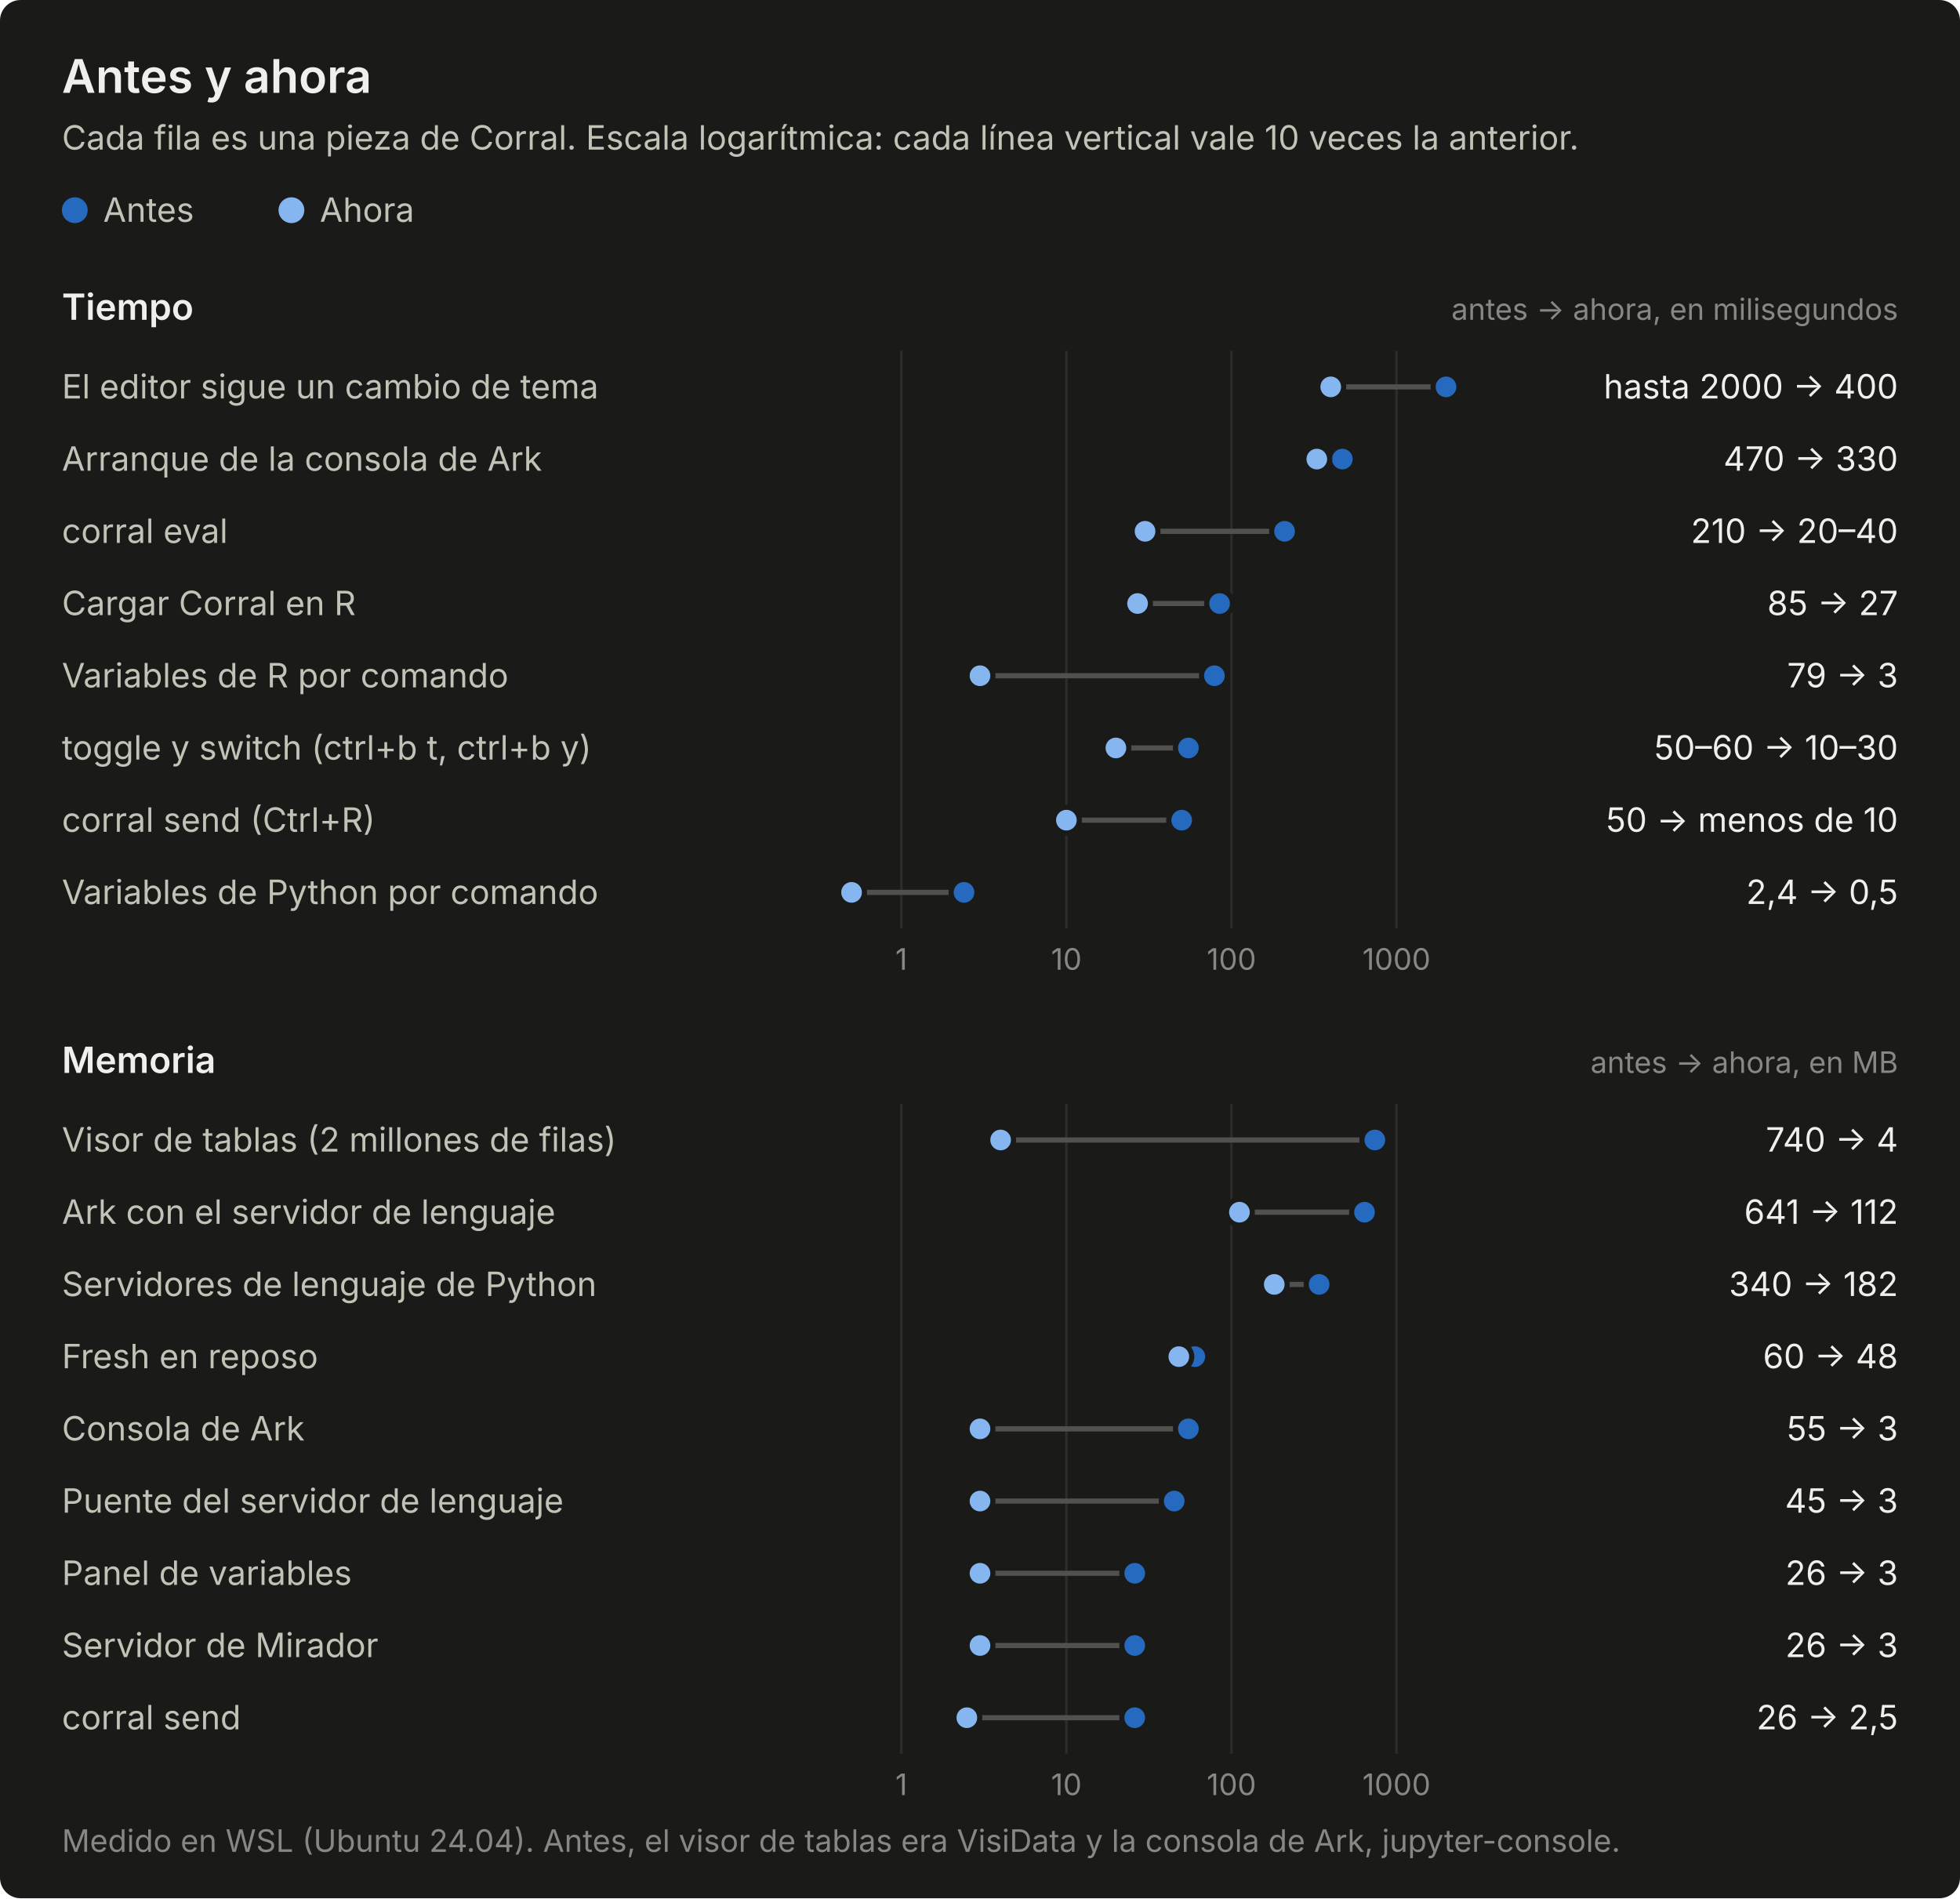
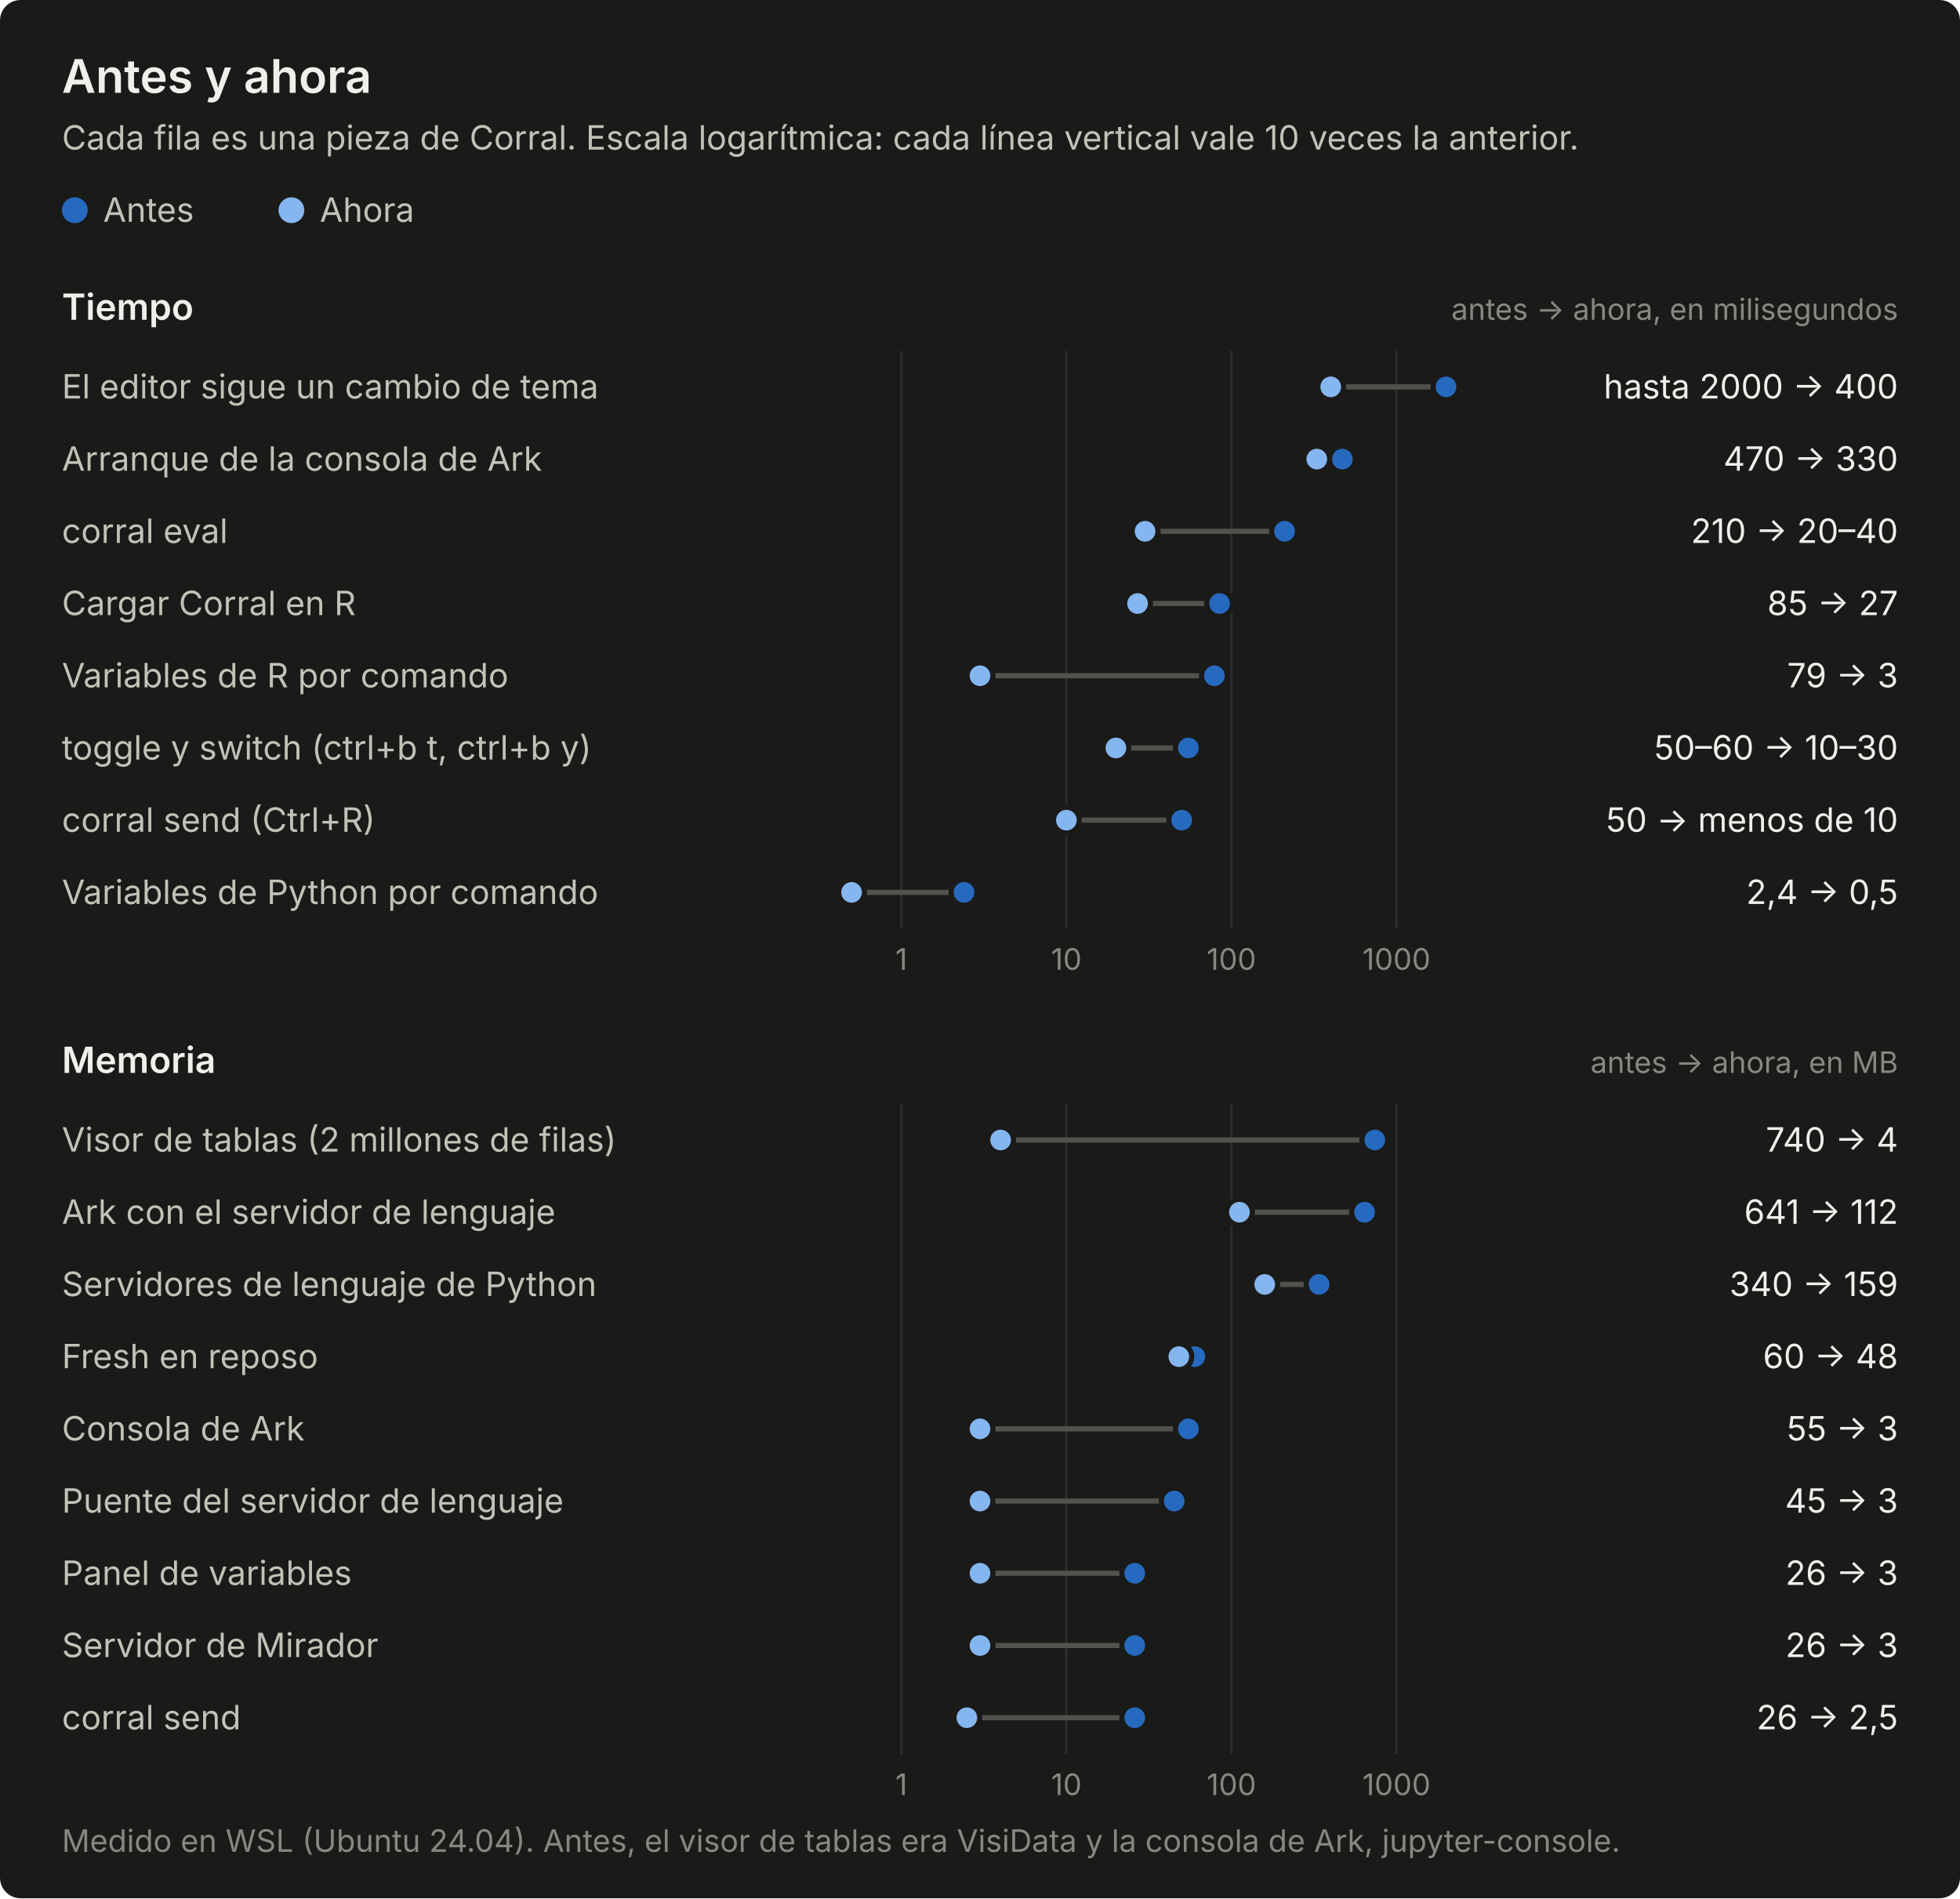
<svg xmlns="http://www.w3.org/2000/svg" viewBox="0 0 760 736" width="760" height="736" role="img" font-family="system-ui, -apple-system, &quot;Segoe UI&quot;, sans-serif">
  <rect width="760" height="736" rx="8" fill="#1a1a19" />
  <text x="24.0" y="36.0" font-size="18" font-weight="600" fill="#f0efec" text-anchor="start">Antes y ahora</text>
  <text x="24.0" y="58.0" font-size="13" font-weight="400" fill="#c3c2b7" text-anchor="start">Cada fila es una pieza de Corral. Escala logarítmica: cada línea vertical vale 10 veces la anterior.</text>
  <circle cx="29" cy="81.5" r="5" fill="#256abf" />
  <text x="40.0" y="86.0" font-size="13" font-weight="400" fill="#c3c2b7" text-anchor="start">Antes</text>
  <circle cx="113" cy="81.5" r="5" fill="#86b6ef" />
  <text x="124.0" y="86.0" font-size="13" font-weight="400" fill="#c3c2b7" text-anchor="start">Ahora</text>
  <text x="24.0" y="124.0" font-size="14" font-weight="600" fill="#f0efec" text-anchor="start">Tiempo</text>
  <text x="736.0" y="124.0" font-size="11.5" font-weight="400" fill="#898781" text-anchor="end">antes → ahora, en milisegundos</text>
  <line x1="349.5" y1="136" x2="349.5" y2="360" stroke="#2c2c2a" stroke-width="1" />
  <text x="349.5" y="376.0" font-size="11.5" font-weight="400" fill="#898781" text-anchor="middle" style="font-variant-numeric: tabular-nums">1</text>
  <line x1="413.5" y1="136" x2="413.5" y2="360" stroke="#2c2c2a" stroke-width="1" />
  <text x="413.5" y="376.0" font-size="11.5" font-weight="400" fill="#898781" text-anchor="middle" style="font-variant-numeric: tabular-nums">10</text>
  <line x1="477.5" y1="136" x2="477.5" y2="360" stroke="#2c2c2a" stroke-width="1" />
  <text x="477.5" y="376.0" font-size="11.5" font-weight="400" fill="#898781" text-anchor="middle" style="font-variant-numeric: tabular-nums">100</text>
  <line x1="541.5" y1="136" x2="541.5" y2="360" stroke="#2c2c2a" stroke-width="1" />
  <text x="541.5" y="376.0" font-size="11.5" font-weight="400" fill="#898781" text-anchor="middle" style="font-variant-numeric: tabular-nums">1000</text>
  <text x="24.0" y="154.5" font-size="13" font-weight="400" fill="#c3c2b7" text-anchor="start">El editor sigue un cambio de tema</text>
  <line x1="516.0" y1="150" x2="560.7" y2="150" stroke="#52514e" stroke-width="2" stroke-linecap="round" />
  <circle cx="560.7" cy="150" r="5" fill="#256abf" stroke="#1a1a19" stroke-width="2" />
  <circle cx="516.0" cy="150" r="5" fill="#86b6ef" stroke="#1a1a19" stroke-width="2" />
  <text x="736.0" y="154.5" font-size="13" font-weight="400" fill="#f0efec" text-anchor="end" style="font-variant-numeric: tabular-nums">hasta 2000 → 400</text>
  <text x="24.0" y="182.5" font-size="13" font-weight="400" fill="#c3c2b7" text-anchor="start">Arranque de la consola de Ark</text>
  <line x1="510.6" y1="178" x2="520.5" y2="178" stroke="#52514e" stroke-width="2" stroke-linecap="round" />
  <circle cx="520.5" cy="178" r="5" fill="#256abf" stroke="#1a1a19" stroke-width="2" />
  <circle cx="510.6" cy="178" r="5" fill="#86b6ef" stroke="#1a1a19" stroke-width="2" />
  <text x="736.0" y="182.5" font-size="13" font-weight="400" fill="#f0efec" text-anchor="end" style="font-variant-numeric: tabular-nums">470 → 330</text>
  <text x="24.0" y="210.5" font-size="13" font-weight="400" fill="#c3c2b7" text-anchor="start">corral eval</text>
  <line x1="444.0" y1="206" x2="498.1" y2="206" stroke="#52514e" stroke-width="2" stroke-linecap="round" />
  <circle cx="498.1" cy="206" r="5" fill="#256abf" stroke="#1a1a19" stroke-width="2" />
  <circle cx="444.0" cy="206" r="5" fill="#86b6ef" stroke="#1a1a19" stroke-width="2" />
  <text x="736.0" y="210.5" font-size="13" font-weight="400" fill="#f0efec" text-anchor="end" style="font-variant-numeric: tabular-nums">210 → 20–40</text>
  <text x="24.0" y="238.5" font-size="13" font-weight="400" fill="#c3c2b7" text-anchor="start">Cargar Corral en R</text>
  <line x1="441.1" y1="234" x2="472.9" y2="234" stroke="#52514e" stroke-width="2" stroke-linecap="round" />
  <circle cx="472.9" cy="234" r="5" fill="#256abf" stroke="#1a1a19" stroke-width="2" />
  <circle cx="441.1" cy="234" r="5" fill="#86b6ef" stroke="#1a1a19" stroke-width="2" />
  <text x="736.0" y="238.5" font-size="13" font-weight="400" fill="#f0efec" text-anchor="end" style="font-variant-numeric: tabular-nums">85 → 27</text>
  <text x="24.0" y="266.5" font-size="13" font-weight="400" fill="#c3c2b7" text-anchor="start">Variables de R por comando</text>
  <line x1="380.0" y1="262" x2="470.9" y2="262" stroke="#52514e" stroke-width="2" stroke-linecap="round" />
  <circle cx="470.9" cy="262" r="5" fill="#256abf" stroke="#1a1a19" stroke-width="2" />
  <circle cx="380.0" cy="262" r="5" fill="#86b6ef" stroke="#1a1a19" stroke-width="2" />
  <text x="736.0" y="266.5" font-size="13" font-weight="400" fill="#f0efec" text-anchor="end" style="font-variant-numeric: tabular-nums">79 → 3</text>
  <text x="24.0" y="294.5" font-size="13" font-weight="400" fill="#c3c2b7" text-anchor="start">toggle y switch (ctrl+b t, ctrl+b y)</text>
  <line x1="432.7" y1="290" x2="460.8" y2="290" stroke="#52514e" stroke-width="2" stroke-linecap="round" />
  <circle cx="460.8" cy="290" r="5" fill="#256abf" stroke="#1a1a19" stroke-width="2" />
  <circle cx="432.7" cy="290" r="5" fill="#86b6ef" stroke="#1a1a19" stroke-width="2" />
  <text x="736.0" y="294.5" font-size="13" font-weight="400" fill="#f0efec" text-anchor="end" style="font-variant-numeric: tabular-nums">50–60 → 10–30</text>
  <text x="24.0" y="322.5" font-size="13" font-weight="400" fill="#c3c2b7" text-anchor="start">corral send (Ctrl+R)</text>
  <line x1="413.5" y1="318" x2="458.2" y2="318" stroke="#52514e" stroke-width="2" stroke-linecap="round" />
  <circle cx="458.2" cy="318" r="5" fill="#256abf" stroke="#1a1a19" stroke-width="2" />
  <circle cx="413.5" cy="318" r="5" fill="#86b6ef" stroke="#1a1a19" stroke-width="2" />
  <text x="736.0" y="322.5" font-size="13" font-weight="400" fill="#f0efec" text-anchor="end" style="font-variant-numeric: tabular-nums">50 → menos de 10</text>
  <text x="24.0" y="350.5" font-size="13" font-weight="400" fill="#c3c2b7" text-anchor="start">Variables de Python por comando</text>
  <line x1="330.2" y1="346" x2="373.8" y2="346" stroke="#52514e" stroke-width="2" stroke-linecap="round" />
  <circle cx="373.8" cy="346" r="5" fill="#256abf" stroke="#1a1a19" stroke-width="2" />
  <circle cx="330.2" cy="346" r="5" fill="#86b6ef" stroke="#1a1a19" stroke-width="2" />
  <text x="736.0" y="350.5" font-size="13" font-weight="400" fill="#f0efec" text-anchor="end" style="font-variant-numeric: tabular-nums">2,4 → 0,5</text>
  <text x="24.0" y="416.0" font-size="14" font-weight="600" fill="#f0efec" text-anchor="start">Memoria</text>
  <text x="736.0" y="416.0" font-size="11.5" font-weight="400" fill="#898781" text-anchor="end">antes → ahora, en MB</text>
  <line x1="349.5" y1="428" x2="349.5" y2="680" stroke="#2c2c2a" stroke-width="1" />
  <text x="349.5" y="696.0" font-size="11.5" font-weight="400" fill="#898781" text-anchor="middle" style="font-variant-numeric: tabular-nums">1</text>
  <line x1="413.5" y1="428" x2="413.5" y2="680" stroke="#2c2c2a" stroke-width="1" />
  <text x="413.5" y="696.0" font-size="11.5" font-weight="400" fill="#898781" text-anchor="middle" style="font-variant-numeric: tabular-nums">10</text>
  <line x1="477.5" y1="428" x2="477.5" y2="680" stroke="#2c2c2a" stroke-width="1" />
  <text x="477.5" y="696.0" font-size="11.5" font-weight="400" fill="#898781" text-anchor="middle" style="font-variant-numeric: tabular-nums">100</text>
  <line x1="541.5" y1="428" x2="541.5" y2="680" stroke="#2c2c2a" stroke-width="1" />
  <text x="541.5" y="696.0" font-size="11.5" font-weight="400" fill="#898781" text-anchor="middle" style="font-variant-numeric: tabular-nums">1000</text>
  <text x="24.0" y="446.5" font-size="13" font-weight="400" fill="#c3c2b7" text-anchor="start">Visor de tablas (2 millones de filas)</text>
  <line x1="388.0" y1="442" x2="533.1" y2="442" stroke="#52514e" stroke-width="2" stroke-linecap="round" />
  <circle cx="533.1" cy="442" r="5" fill="#256abf" stroke="#1a1a19" stroke-width="2" />
  <circle cx="388.0" cy="442" r="5" fill="#86b6ef" stroke="#1a1a19" stroke-width="2" />
  <text x="736.0" y="446.5" font-size="13" font-weight="400" fill="#f0efec" text-anchor="end" style="font-variant-numeric: tabular-nums">740 → 4</text>
  <text x="24.0" y="474.5" font-size="13" font-weight="400" fill="#c3c2b7" text-anchor="start">Ark con el servidor de lenguaje</text>
  <line x1="480.6" y1="470" x2="529.1" y2="470" stroke="#52514e" stroke-width="2" stroke-linecap="round" />
  <circle cx="529.1" cy="470" r="5" fill="#256abf" stroke="#1a1a19" stroke-width="2" />
  <circle cx="480.6" cy="470" r="5" fill="#86b6ef" stroke="#1a1a19" stroke-width="2" />
  <text x="736.0" y="474.5" font-size="13" font-weight="400" fill="#f0efec" text-anchor="end" style="font-variant-numeric: tabular-nums">641 → 112</text>
  <text x="24.0" y="502.5" font-size="13" font-weight="400" fill="#c3c2b7" text-anchor="start">Servidores de lenguaje de Python</text>
-   <line x1="494.1" y1="498" x2="511.5" y2="498" stroke="#52514e" stroke-width="2" stroke-linecap="round" />
+   <line x1="490.4" y1="498" x2="511.5" y2="498" stroke="#52514e" stroke-width="2" stroke-linecap="round" />
  <circle cx="511.5" cy="498" r="5" fill="#256abf" stroke="#1a1a19" stroke-width="2" />
-   <circle cx="494.1" cy="498" r="5" fill="#86b6ef" stroke="#1a1a19" stroke-width="2" />
-   <text x="736.0" y="502.5" font-size="13" font-weight="400" fill="#f0efec" text-anchor="end" style="font-variant-numeric: tabular-nums">340 → 182</text>
+   <circle cx="490.4" cy="498" r="5" fill="#86b6ef" stroke="#1a1a19" stroke-width="2" />
+   <text x="736.0" y="502.5" font-size="13" font-weight="400" fill="#f0efec" text-anchor="end" style="font-variant-numeric: tabular-nums">340 → 159</text>
  <text x="24.0" y="530.5" font-size="13" font-weight="400" fill="#c3c2b7" text-anchor="start">Fresh en reposo</text>
  <line x1="457.1" y1="526" x2="463.3" y2="526" stroke="#52514e" stroke-width="2" stroke-linecap="round" />
  <circle cx="463.3" cy="526" r="5" fill="#256abf" stroke="#1a1a19" stroke-width="2" />
  <circle cx="457.1" cy="526" r="5" fill="#86b6ef" stroke="#1a1a19" stroke-width="2" />
  <text x="736.0" y="530.5" font-size="13" font-weight="400" fill="#f0efec" text-anchor="end" style="font-variant-numeric: tabular-nums">60 → 48</text>
  <text x="24.0" y="558.5" font-size="13" font-weight="400" fill="#c3c2b7" text-anchor="start">Consola de Ark</text>
  <line x1="380.0" y1="554" x2="460.8" y2="554" stroke="#52514e" stroke-width="2" stroke-linecap="round" />
  <circle cx="460.8" cy="554" r="5" fill="#256abf" stroke="#1a1a19" stroke-width="2" />
  <circle cx="380.0" cy="554" r="5" fill="#86b6ef" stroke="#1a1a19" stroke-width="2" />
  <text x="736.0" y="558.5" font-size="13" font-weight="400" fill="#f0efec" text-anchor="end" style="font-variant-numeric: tabular-nums">55 → 3</text>
  <text x="24.0" y="586.5" font-size="13" font-weight="400" fill="#c3c2b7" text-anchor="start">Puente del servidor de lenguaje</text>
  <line x1="380.0" y1="582" x2="455.3" y2="582" stroke="#52514e" stroke-width="2" stroke-linecap="round" />
  <circle cx="455.3" cy="582" r="5" fill="#256abf" stroke="#1a1a19" stroke-width="2" />
  <circle cx="380.0" cy="582" r="5" fill="#86b6ef" stroke="#1a1a19" stroke-width="2" />
  <text x="736.0" y="586.5" font-size="13" font-weight="400" fill="#f0efec" text-anchor="end" style="font-variant-numeric: tabular-nums">45 → 3</text>
  <text x="24.0" y="614.5" font-size="13" font-weight="400" fill="#c3c2b7" text-anchor="start">Panel de variables</text>
  <line x1="380.0" y1="610" x2="440.0" y2="610" stroke="#52514e" stroke-width="2" stroke-linecap="round" />
  <circle cx="440.0" cy="610" r="5" fill="#256abf" stroke="#1a1a19" stroke-width="2" />
  <circle cx="380.0" cy="610" r="5" fill="#86b6ef" stroke="#1a1a19" stroke-width="2" />
  <text x="736.0" y="614.5" font-size="13" font-weight="400" fill="#f0efec" text-anchor="end" style="font-variant-numeric: tabular-nums">26 → 3</text>
  <text x="24.0" y="642.5" font-size="13" font-weight="400" fill="#c3c2b7" text-anchor="start">Servidor de Mirador</text>
  <line x1="380.0" y1="638" x2="440.0" y2="638" stroke="#52514e" stroke-width="2" stroke-linecap="round" />
  <circle cx="440.0" cy="638" r="5" fill="#256abf" stroke="#1a1a19" stroke-width="2" />
  <circle cx="380.0" cy="638" r="5" fill="#86b6ef" stroke="#1a1a19" stroke-width="2" />
  <text x="736.0" y="642.5" font-size="13" font-weight="400" fill="#f0efec" text-anchor="end" style="font-variant-numeric: tabular-nums">26 → 3</text>
  <text x="24.0" y="670.5" font-size="13" font-weight="400" fill="#c3c2b7" text-anchor="start">corral send</text>
  <line x1="374.9" y1="666" x2="440.0" y2="666" stroke="#52514e" stroke-width="2" stroke-linecap="round" />
  <circle cx="440.0" cy="666" r="5" fill="#256abf" stroke="#1a1a19" stroke-width="2" />
  <circle cx="374.9" cy="666" r="5" fill="#86b6ef" stroke="#1a1a19" stroke-width="2" />
  <text x="736.0" y="670.5" font-size="13" font-weight="400" fill="#f0efec" text-anchor="end" style="font-variant-numeric: tabular-nums">26 → 2,5</text>
  <text x="24.0" y="718.0" font-size="12" font-weight="400" fill="#898781" text-anchor="start">Medido en WSL (Ubuntu 24.04). Antes, el visor de tablas era VisiData y la consola de Ark, jupyter-console.</text>
</svg>
